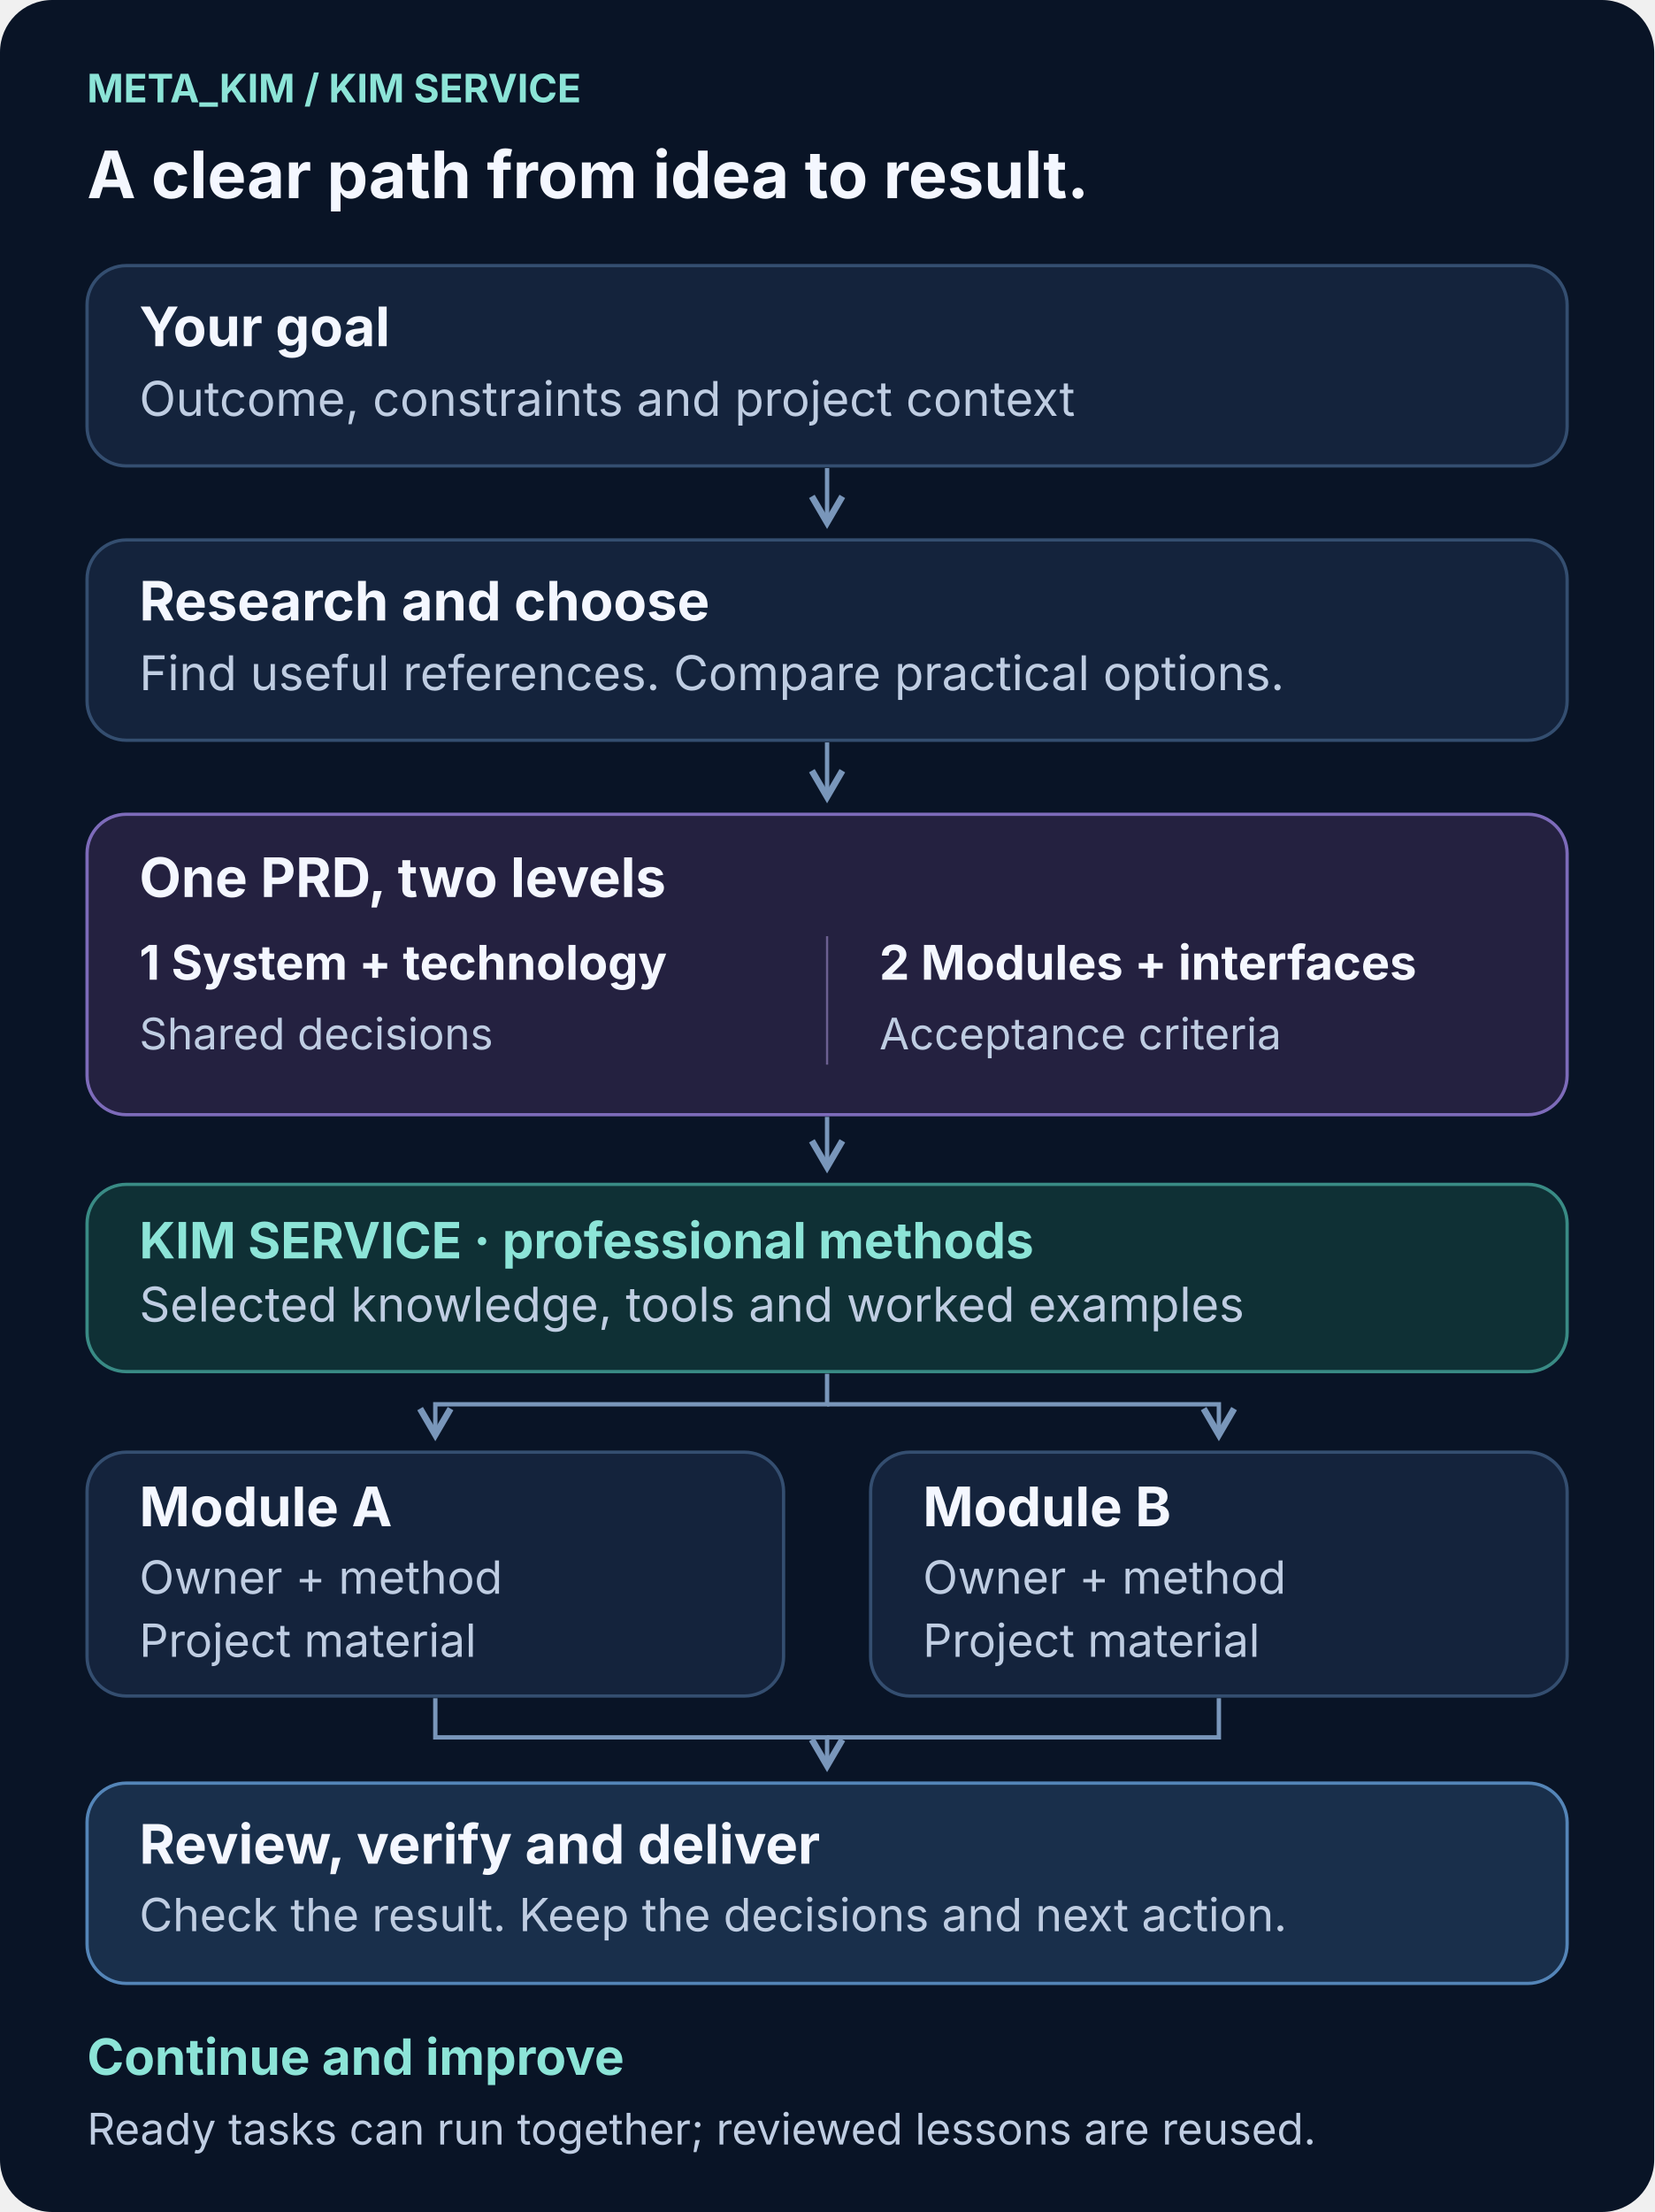
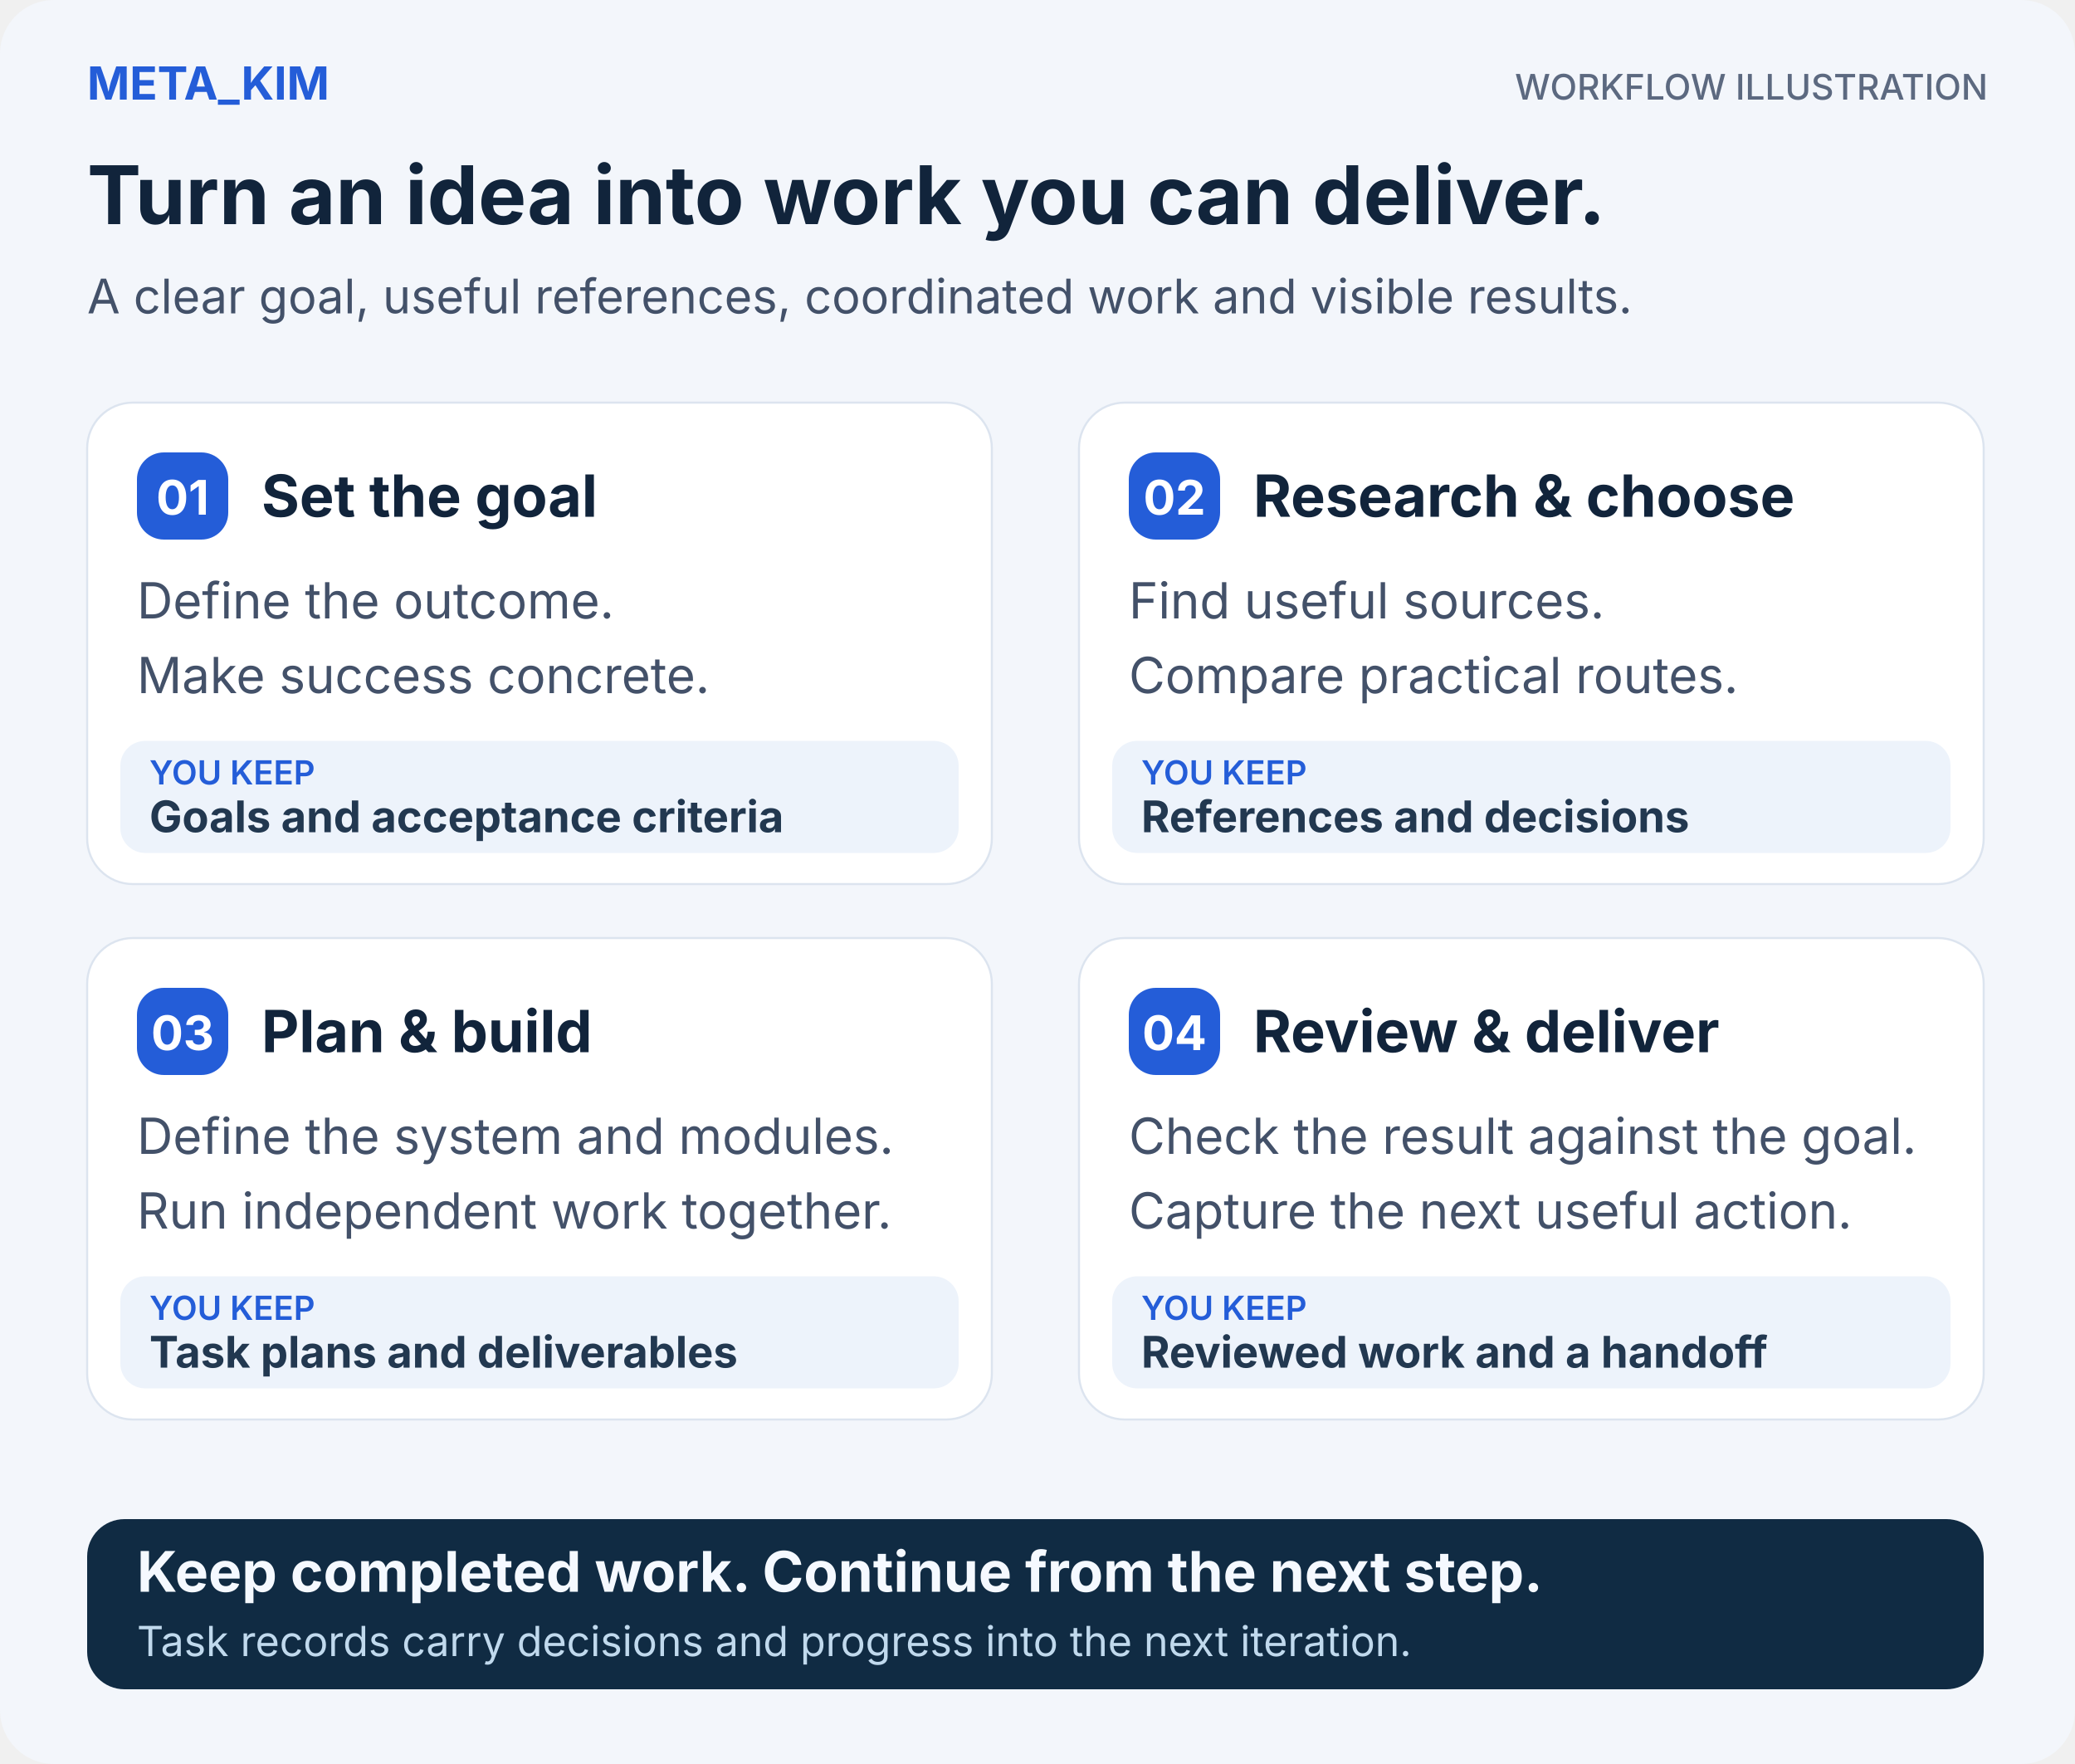
- <svg xmlns="http://www.w3.org/2000/svg" width="760" height="1016" viewBox="0 0 760 1016" lang="en" xml:lang="en" role="img" aria-labelledby="title desc">
-   <defs>
-     <marker id="arrow" markerWidth="9" markerHeight="9" refX="7" refY="4.5" orient="auto">
-       <path d="M1 1L7 4.5L1 8" fill="none" stroke="#7996ba" stroke-width="1.5" />
-     </marker>
-     <style>text{font-family:Inter,"Noto Sans CJK SC","Microsoft YaHei",Arial,sans-serif}.title{fill:#f4f7ff;font-weight:700}.body{fill:#bfcde2}.accent{fill:#8ce4d7;font-weight:700}.card{fill:#14233c;stroke:#344e70;stroke-width:1.5}.design{fill:#242140;stroke:#7d6bba;stroke-width:1.5}.methods{fill:#0f3035;stroke:#398b85;stroke-width:1.5}.result{fill:#192f4b;stroke:#5485b8;stroke-width:1.5}.line{fill:none;stroke:#7996ba;stroke-width:2;marker-end:url(#arrow)}</style>
-   </defs>
-   <rect width="760" height="1016" rx="24" fill="#091426" />
-   <text x="40" y="47" class="accent" font-size="18">META_KIM  /  KIM SERVICE</text>
-   <text x="40" y="91" class="title" font-size="30">A clear path from idea to result.</text>
-   <rect x="40" y="122" width="680" height="92" rx="18" class="card" />
-   <text x="64" y="159" class="title" font-size="25">Your goal</text>
-   <text x="64" y="191" class="body" font-size="22">Outcome, constraints and project context</text>
-   <path d="M380 215V240" class="line" />
-   <rect x="40" y="248" width="680" height="92" rx="18" class="card" />
-   <text x="64" y="285" class="title" font-size="25">Research and choose</text>
-   <text x="64" y="317" class="body" font-size="22">Find useful references. Compare practical options.</text>
-   <path d="M380 341V366" class="line" />
-   <rect x="40" y="374" width="680" height="138" rx="18" class="design" />
-   <text x="64" y="412" class="title" font-size="25">One PRD, two levels</text>
-   <path d="M380 430V489" stroke="#6c6091" />
-   <text x="64" y="450" class="title" font-size="22">1  System + technology</text>
-   <text x="64" y="482" class="body" font-size="20">Shared decisions</text>
-   <text x="404" y="450" class="title" font-size="22">2  Modules + interfaces</text>
-   <text x="404" y="482" class="body" font-size="20">Acceptance criteria</text>
-   <path d="M380 513V536" class="line" />
-   <rect x="40" y="544" width="680" height="86" rx="18" class="methods" />
-   <text x="64" y="578" class="accent" font-size="23">KIM SERVICE · professional methods</text>
-   <text x="64" y="607" class="body" font-size="22">Selected knowledge, tools and worked examples</text>
-   <path d="M380 631V645H200V659" class="line" />
-   <path d="M380 645H560V659" class="line" />
-   <rect x="40" y="667" width="320" height="112" rx="18" class="card" />
-   <rect x="400" y="667" width="320" height="112" rx="18" class="card" />
-   <text x="64" y="701" class="title" font-size="25">Module A</text>
-   <text x="64" y="732" class="body" font-size="21">Owner + method</text>
-   <text x="64" y="761" class="body" font-size="21">Project material</text>
-   <text x="424" y="701" class="title" font-size="25">Module B</text>
-   <text x="424" y="732" class="body" font-size="21">Owner + method</text>
-   <text x="424" y="761" class="body" font-size="21">Project material</text>
-   <path d="M200 780V798H380V811" class="line" />
-   <path d="M560 780V798H380" fill="none" stroke="#7996ba" stroke-width="2" />
-   <rect x="40" y="819" width="680" height="92" rx="18" class="result" />
-   <text x="64" y="856" class="title" font-size="25">Review, verify and deliver</text>
-   <text x="64" y="887" class="body" font-size="21">Check the result. Keep the decisions and next action.</text>
-   <text x="40" y="953" class="accent" font-size="23">Continue and improve</text>
-   <text x="40" y="985" class="body" font-size="20">Ready tasks can run together; reviewed lessons are reused.</text>
+ <svg xmlns="http://www.w3.org/2000/svg" width="1000" height="850" viewBox="0 0 1000 850" lang="en" xml:lang="en" role="img" aria-labelledby="title desc">
+   <style>text{font-family:Inter, Arial,sans-serif} path{stroke-linecap:round;stroke-linejoin:round}</style>
+   <rect x="0" y="0" width="1000" height="850" rx="26" fill="#f3f6fb" stroke="none" />
+   <text x="42" y="48" font-size="22" font-weight="750" fill="#245dd8">META_KIM</text>
+   <text x="958" text-anchor="end" y="48" font-size="17" font-weight="500" fill="#5c6980">WORKFLOW ILLUSTRATION</text>
+   <text x="42" y="108" font-size="39" font-weight="750" fill="#11243b">Turn an idea into work you can deliver.</text>
+   <text x="42" y="151" font-size="23" font-weight="400" fill="#435169">A clear goal, useful references, coordinated work and visible results.</text>
+   <rect x="42" y="194" width="436" height="232" rx="22" fill="#ffffff" stroke="#dce4ef" />
+   <rect x="66" y="218" width="44" height="42" rx="13" fill="#245dd8" stroke="none" />
+   <text x="88" text-anchor="middle" y="248" font-size="23" font-weight="750" fill="#fff">01</text>
+   <text x="126" y="249" font-size="28" font-weight="700" fill="#11243b">Set the goal</text>
+   <text x="66" y="298" font-size="24" font-weight="400" fill="#435169">Define the outcome.</text>
+   <text x="66" y="334" font-size="24" font-weight="400" fill="#435169">Make success concrete.</text>
+   <rect x="58" y="357" width="404" height="54" rx="12" fill="#edf3fb" stroke="none" />
+   <text x="72" y="378" font-size="16" font-weight="600" fill="#245dd8">YOU KEEP</text>
+   <text x="72" y="401" font-size="21" font-weight="650" fill="#223850">Goals and acceptance criteria</text>
+   <rect x="520" y="194" width="436" height="232" rx="22" fill="#ffffff" stroke="#dce4ef" />
+   <rect x="544" y="218" width="44" height="42" rx="13" fill="#245dd8" stroke="none" />
+   <text x="566" text-anchor="middle" y="248" font-size="23" font-weight="750" fill="#fff">02</text>
+   <text x="604" y="249" font-size="28" font-weight="700" fill="#11243b">Research &amp; choose</text>
+   <text x="544" y="298" font-size="24" font-weight="400" fill="#435169">Find useful sources.</text>
+   <text x="544" y="334" font-size="24" font-weight="400" fill="#435169">Compare practical routes.</text>
+   <rect x="536" y="357" width="404" height="54" rx="12" fill="#edf3fb" stroke="none" />
+   <text x="550" y="378" font-size="16" font-weight="600" fill="#245dd8">YOU KEEP</text>
+   <text x="550" y="401" font-size="21" font-weight="650" fill="#223850">References and decisions</text>
+   <rect x="42" y="452" width="436" height="232" rx="22" fill="#ffffff" stroke="#dce4ef" />
+   <rect x="66" y="476" width="44" height="42" rx="13" fill="#245dd8" stroke="none" />
+   <text x="88" text-anchor="middle" y="506" font-size="23" font-weight="750" fill="#fff">03</text>
+   <text x="126" y="507" font-size="28" font-weight="700" fill="#11243b">Plan &amp; build</text>
+   <text x="66" y="556" font-size="24" font-weight="400" fill="#435169">Define the system and modules.</text>
+   <text x="66" y="592" font-size="24" font-weight="400" fill="#435169">Run independent work together.</text>
+   <rect x="58" y="615" width="404" height="54" rx="12" fill="#edf3fb" stroke="none" />
+   <text x="72" y="636" font-size="16" font-weight="600" fill="#245dd8">YOU KEEP</text>
+   <text x="72" y="659" font-size="21" font-weight="650" fill="#223850">Task plans and deliverables</text>
+   <rect x="520" y="452" width="436" height="232" rx="22" fill="#ffffff" stroke="#dce4ef" />
+   <rect x="544" y="476" width="44" height="42" rx="13" fill="#245dd8" stroke="none" />
+   <text x="566" text-anchor="middle" y="506" font-size="23" font-weight="750" fill="#fff">04</text>
+   <text x="604" y="507" font-size="28" font-weight="700" fill="#11243b">Review &amp; deliver</text>
+   <text x="544" y="556" font-size="24" font-weight="400" fill="#435169">Check the result against the goal.</text>
+   <text x="544" y="592" font-size="24" font-weight="400" fill="#435169">Capture the next useful action.</text>
+   <rect x="536" y="615" width="404" height="54" rx="12" fill="#edf3fb" stroke="none" />
+   <text x="550" y="636" font-size="16" font-weight="600" fill="#245dd8">YOU KEEP</text>
+   <text x="550" y="659" font-size="21" font-weight="650" fill="#223850">Reviewed work and a handoff</text>
+   <rect x="42" y="732" width="914" height="82" rx="18" fill="#102b43" stroke="none" />
+   <text x="66" y="767" font-size="27" font-weight="650" fill="#f5f9ff">Keep completed work. Continue from the next step.</text>
+   <text x="66" y="798" font-size="20" font-weight="400" fill="#c0d9ed">Task records carry decisions and progress into the next iteration.</text>
</svg>
